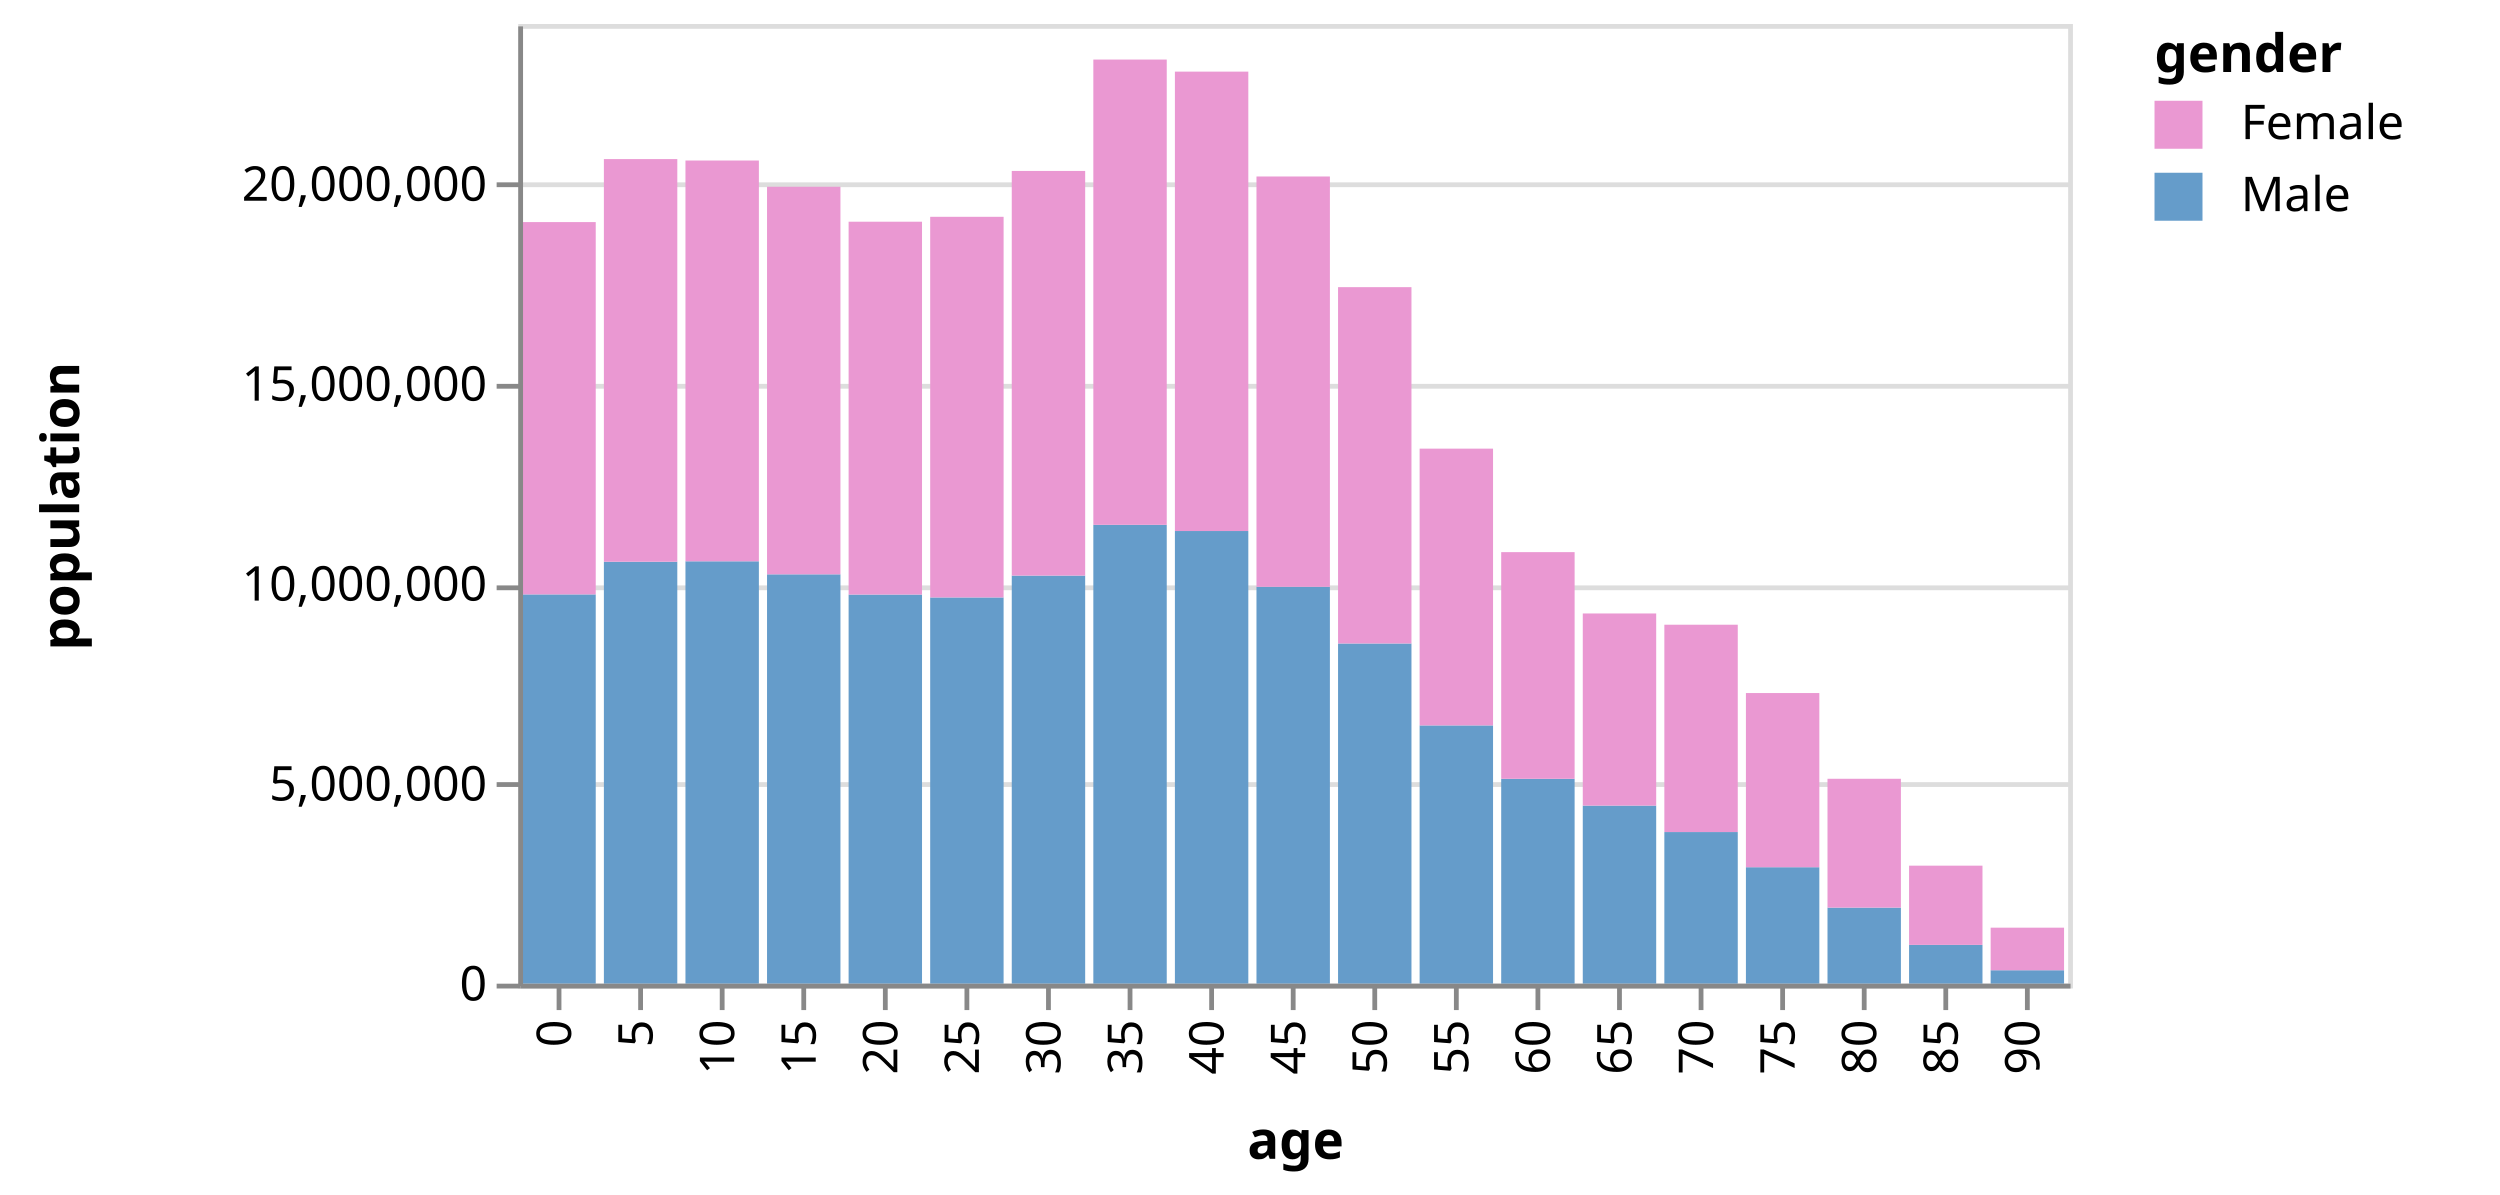
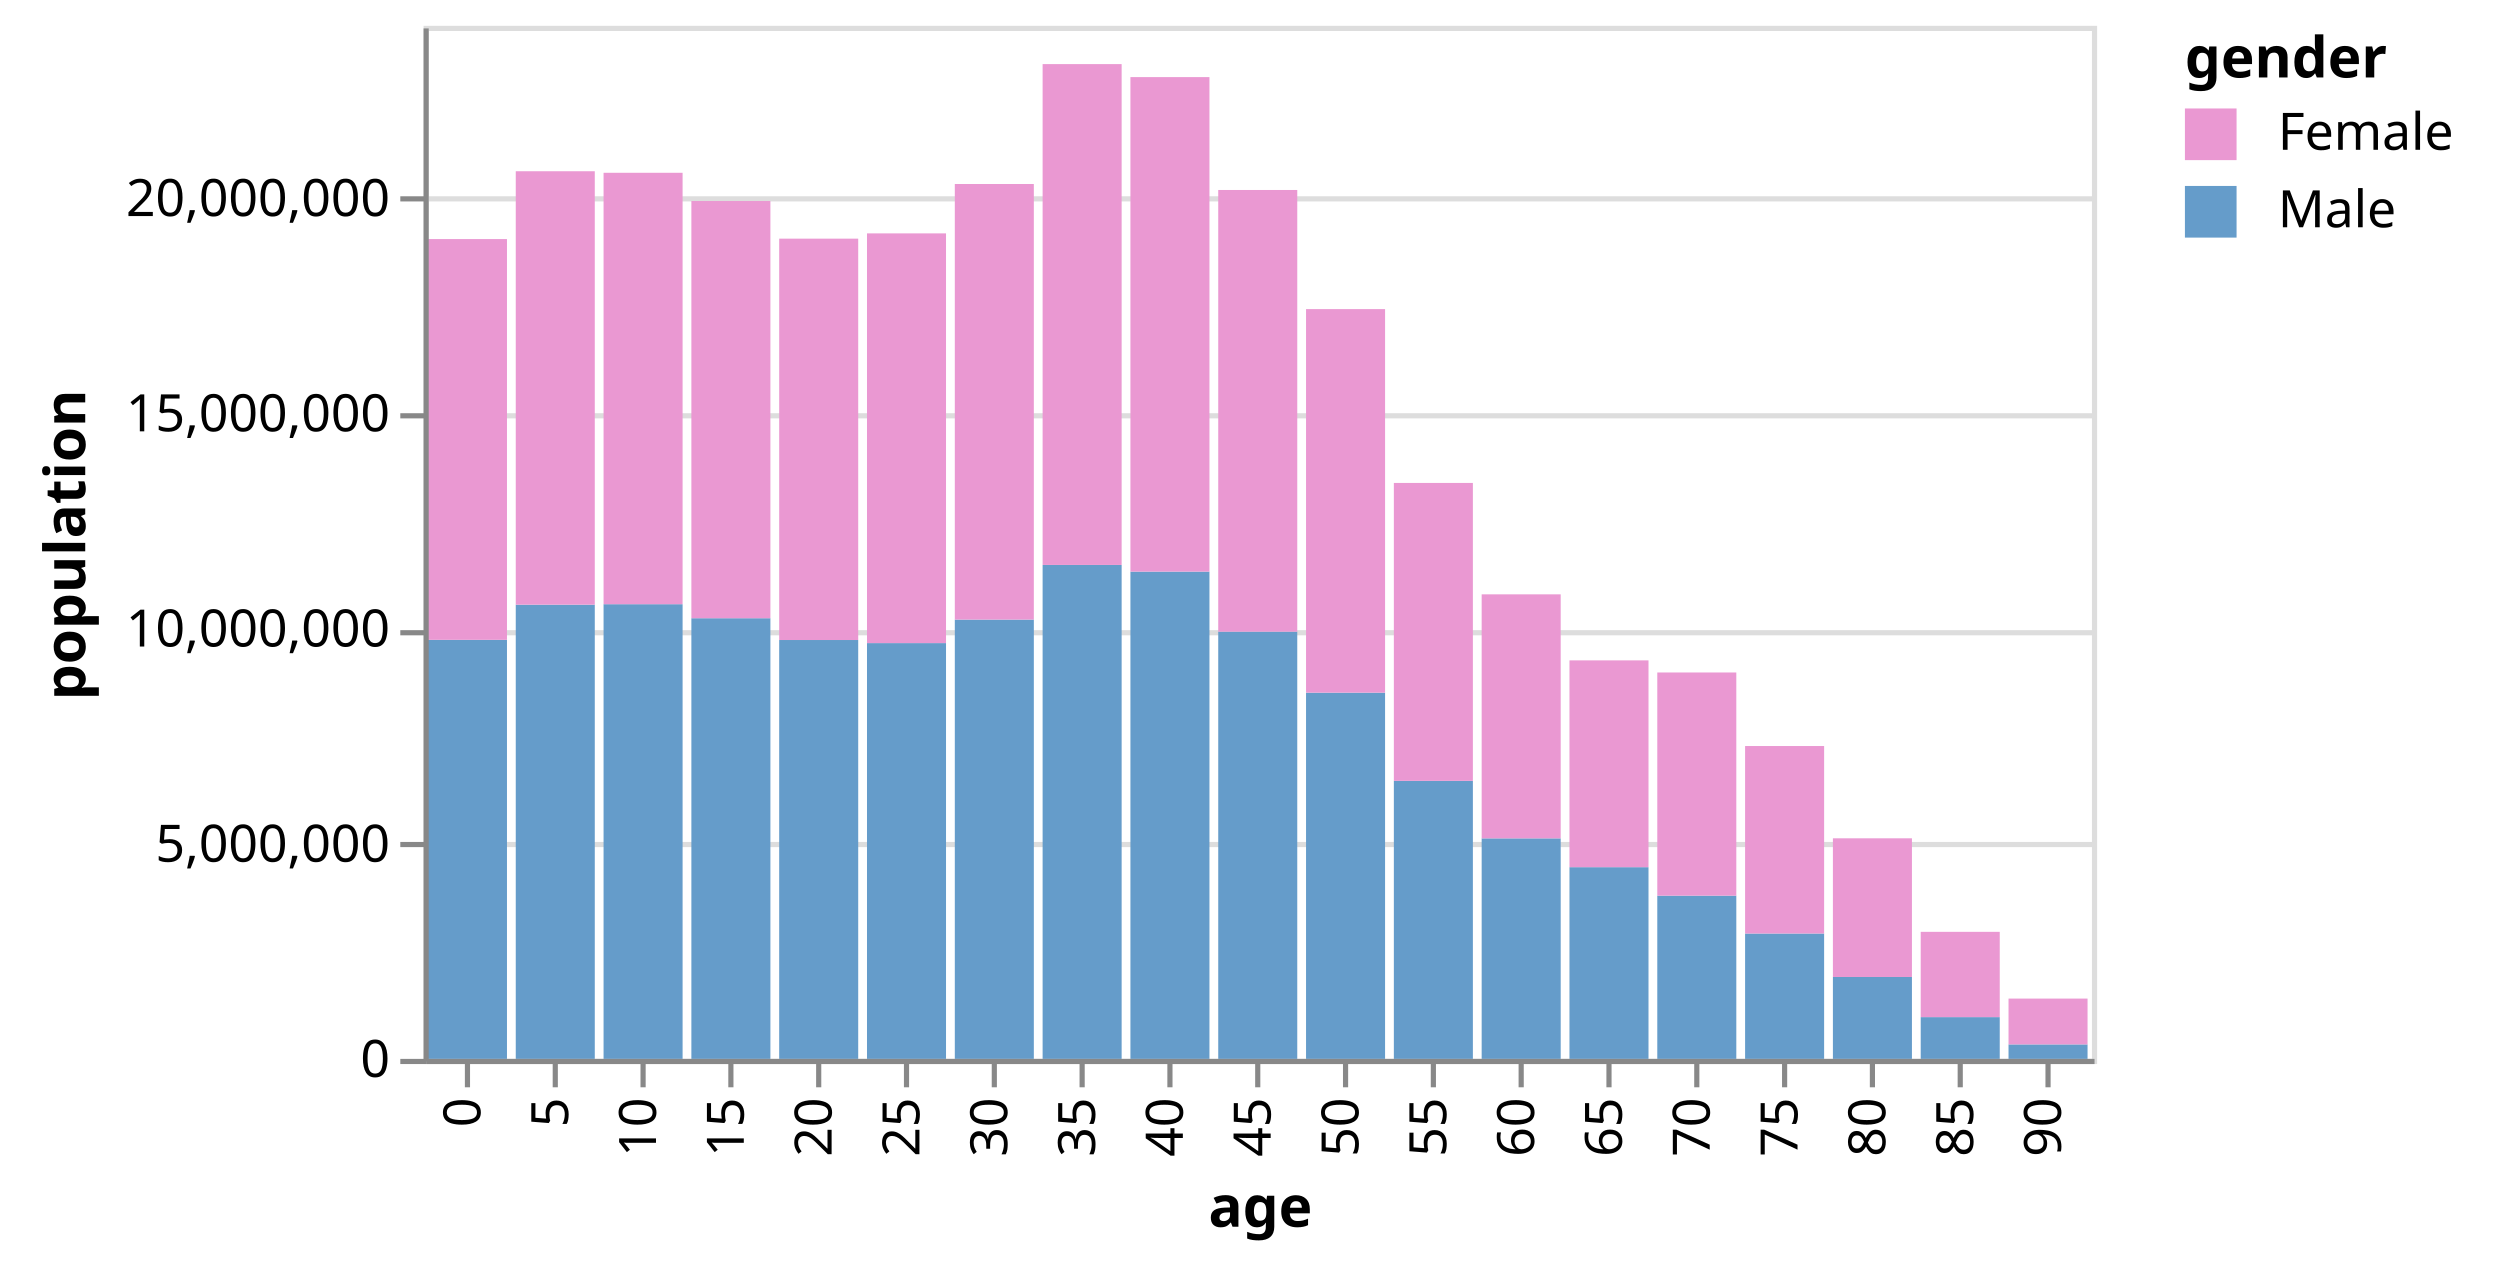
- <svg xmlns="http://www.w3.org/2000/svg" class="marks" width="521" height="249" viewBox="0 0 521 249" version="1.1">
-   <g transform="translate(108,5)">
+ <svg xmlns="http://www.w3.org/2000/svg" class="marks" width="484" height="245" viewBox="0 0 484 245" version="1.1">
+   <g transform="translate(82,5)">
    <g class="mark-group role-frame root">
      <g transform="translate(0,0)">
        <path class="background" d="M0.5,0.5h323v200h-323Z" style="fill: transparent; stroke: #ddd;" />
        <g>
          <g class="mark-group role-axis">
            <g transform="translate(0.5,0.5)">
              <path class="background" d="M0,0h0v0h0Z" style="pointer-events: none; fill: none;" />
              <g>
                <g class="mark-rule role-axis-grid" style="pointer-events: none;">
                  <line transform="translate(0,200)" x2="323" y2="0" style="fill: none; stroke: #ddd; stroke-width: 1; stroke-dasharray: ; opacity: 1;" />
                  <line transform="translate(0,158)" x2="323" y2="0" style="fill: none; stroke: #ddd; stroke-width: 1; stroke-dasharray: ; opacity: 1;" />
                  <line transform="translate(0,117)" x2="323" y2="0" style="fill: none; stroke: #ddd; stroke-width: 1; stroke-dasharray: ; opacity: 1;" />
                  <line transform="translate(0,75)" x2="323" y2="0" style="fill: none; stroke: #ddd; stroke-width: 1; stroke-dasharray: ; opacity: 1;" />
                  <line transform="translate(0,33)" x2="323" y2="0" style="fill: none; stroke: #ddd; stroke-width: 1; stroke-dasharray: ; opacity: 1;" />
                </g>
              </g>
            </g>
          </g>
          <g class="mark-rect role-mark marks">
            <path d="M0.85,118.872h15.3v81.128h-15.3Z" style="fill: #659CCA;" />
            <path d="M0.85,41.283h15.3v77.589h-15.3Z" style="fill: #EA98D2;" />
            <path d="M17.85,112.065h15.3v87.935h-15.3Z" style="fill: #659CCA;" />
            <path d="M17.85,28.152h15.3v83.913h-15.3Z" style="fill: #EA98D2;" />
            <path d="M34.85,111.973h15.3v88.027h-15.3Z" style="fill: #659CCA;" />
            <path d="M34.85,28.452h15.3v83.521h-15.3Z" style="fill: #EA98D2;" />
            <path d="M51.85,114.688h15.3v85.312h-15.3Z" style="fill: #659CCA;" />
            <path d="M51.85,33.916h15.3v80.772h-15.3Z" style="fill: #EA98D2;" />
            <path d="M68.85,118.906h15.3v81.094h-15.3Z" style="fill: #659CCA;" />
            <path d="M68.85,41.204h15.3v77.702h-15.3Z" style="fill: #EA98D2;" />
            <path d="M85.85,119.504h15.3v80.496h-15.3Z" style="fill: #659CCA;" />
            <path d="M85.85,40.183h15.3v79.321h-15.3Z" style="fill: #EA98D2;" />
            <path d="M102.85,114.951h15.3v85.049h-15.3Z" style="fill: #659CCA;" />
            <path d="M102.85,30.624h15.3v84.327h-15.3Z" style="fill: #EA98D2;" />
            <path d="M119.85,104.373h15.3v95.627h-15.3Z" style="fill: #659CCA;" />
            <path d="M119.85,7.41h15.3v96.964h-15.3Z" style="fill: #EA98D2;" />
            <path d="M136.85,105.665h15.3v94.335h-15.3Z" style="fill: #659CCA;" />
            <path d="M136.85,9.926h15.3v95.738h-15.3Z" style="fill: #EA98D2;" />
            <path d="M153.85,117.292h15.3v82.708h-15.3Z" style="fill: #659CCA;" />
            <path d="M153.85,31.781h15.3v85.51h-15.3Z" style="fill: #EA98D2;" />
            <path d="M170.85,129.101h15.3v70.899h-15.3Z" style="fill: #659CCA;" />
            <path d="M170.85,54.841h15.3v74.259h-15.3Z" style="fill: #EA98D2;" />
            <path d="M187.85,146.174h15.3v53.826h-15.3Z" style="fill: #659CCA;" />
            <path d="M187.85,88.497h15.3v57.677h-15.3Z" style="fill: #EA98D2;" />
            <path d="M204.85,157.305h15.3v42.695h-15.3Z" style="fill: #659CCA;" />
            <path d="M204.85,110.064h15.3v47.241h-15.3Z" style="fill: #EA98D2;" />
            <path d="M221.85,162.886h15.3v37.114h-15.3Z" style="fill: #659CCA;" />
            <path d="M221.85,122.847h15.3v40.04h-15.3Z" style="fill: #EA98D2;" />
            <path d="M238.85,168.399h15.3v31.601h-15.3Z" style="fill: #659CCA;" />
            <path d="M238.85,125.192h15.3v43.207h-15.3Z" style="fill: #EA98D2;" />
            <path d="M255.85,175.728h15.3v24.272h-15.3Z" style="fill: #659CCA;" />
            <path d="M255.85,139.431h15.3v36.297h-15.3Z" style="fill: #EA98D2;" />
            <path d="M272.85,184.145h15.3v15.855h-15.3Z" style="fill: #659CCA;" />
            <path d="M272.85,157.296h15.3v26.849h-15.3Z" style="fill: #EA98D2;" />
            <path d="M289.85,191.914h15.3v8.086h-15.3Z" style="fill: #659CCA;" />
            <path d="M289.85,175.404h15.3v16.51h-15.3Z" style="fill: #EA98D2;" />
            <path d="M306.85,197.197h15.3v2.803h-15.3Z" style="fill: #659CCA;" />
            <path d="M306.85,188.326h15.3v8.872h-15.3Z" style="fill: #EA98D2;" />
          </g>
          <g class="mark-group role-legend">
            <g transform="translate(341,0)">
-               <path class="background" d="M0,0h67v41h-67Z" style="pointer-events: none; fill: none;" />
+               <path class="background" d="M0,0h56v41h-56Z" style="pointer-events: none; fill: none;" />
              <g>
                <g class="mark-group role-legend-entry">
                  <g transform="translate(0,16)">
                    <path class="background" d="M0,0h0v0h0Z" style="pointer-events: none; fill: none;" />
                    <g>
                      <g class="mark-symbol role-legend-symbol" style="pointer-events: none;">
                        <path transform="translate(5,5)" d="M-5,-5h10v10h-10Z" style="fill: #EA98D2; stroke-width: 1.5; opacity: 1;" />
                        <path transform="translate(5,20)" d="M-5,-5h10v10h-10Z" style="fill: #659CCA; stroke-width: 1.5; opacity: 1;" />
                      </g>
                      <g class="mark-text role-legend-label" style="pointer-events: none;">
                        <text text-anchor="start" transform="translate(18,8)" style="font: 10px sans-serif; fill: #000; opacity: 1;">Female</text>
                        <text text-anchor="start" transform="translate(18,23)" style="font: 10px sans-serif; fill: #000; opacity: 1;">Male</text>
                      </g>
                    </g>
                  </g>
                </g>
                <g class="mark-text role-legend-title" style="pointer-events: none;">
                  <text text-anchor="start" transform="translate(0,10)" style="font: bold 11px sans-serif; fill: #000; opacity: 1;">gender</text>
                </g>
              </g>
            </g>
          </g>
          <g class="mark-group role-axis">
            <g transform="translate(0.5,200.5)">
              <path class="background" d="M0,0h0v0h0Z" style="pointer-events: none; fill: none;" />
              <g>
                <g class="mark-rule role-axis-tick" style="pointer-events: none;">
                  <line transform="translate(8,0)" x2="0" y2="5" style="fill: none; stroke: #888; stroke-width: 1; opacity: 1;" />
                  <line transform="translate(25,0)" x2="0" y2="5" style="fill: none; stroke: #888; stroke-width: 1; opacity: 1;" />
                  <line transform="translate(42,0)" x2="0" y2="5" style="fill: none; stroke: #888; stroke-width: 1; opacity: 1;" />
                  <line transform="translate(59,0)" x2="0" y2="5" style="fill: none; stroke: #888; stroke-width: 1; opacity: 1;" />
                  <line transform="translate(76,0)" x2="0" y2="5" style="fill: none; stroke: #888; stroke-width: 1; opacity: 1;" />
                  <line transform="translate(93,0)" x2="0" y2="5" style="fill: none; stroke: #888; stroke-width: 1; opacity: 1;" />
                  <line transform="translate(110,0)" x2="0" y2="5" style="fill: none; stroke: #888; stroke-width: 1; opacity: 1;" />
                  <line transform="translate(127,0)" x2="0" y2="5" style="fill: none; stroke: #888; stroke-width: 1; opacity: 1;" />
                  <line transform="translate(144,0)" x2="0" y2="5" style="fill: none; stroke: #888; stroke-width: 1; opacity: 1;" />
                  <line transform="translate(161,0)" x2="0" y2="5" style="fill: none; stroke: #888; stroke-width: 1; opacity: 1;" />
                  <line transform="translate(178,0)" x2="0" y2="5" style="fill: none; stroke: #888; stroke-width: 1; opacity: 1;" />
                  <line transform="translate(195,0)" x2="0" y2="5" style="fill: none; stroke: #888; stroke-width: 1; opacity: 1;" />
                  <line transform="translate(212,0)" x2="0" y2="5" style="fill: none; stroke: #888; stroke-width: 1; opacity: 1;" />
                  <line transform="translate(229,0)" x2="0" y2="5" style="fill: none; stroke: #888; stroke-width: 1; opacity: 1;" />
                  <line transform="translate(246,0)" x2="0" y2="5" style="fill: none; stroke: #888; stroke-width: 1; opacity: 1;" />
                  <line transform="translate(263,0)" x2="0" y2="5" style="fill: none; stroke: #888; stroke-width: 1; opacity: 1;" />
                  <line transform="translate(280,0)" x2="0" y2="5" style="fill: none; stroke: #888; stroke-width: 1; opacity: 1;" />
                  <line transform="translate(297,0)" x2="0" y2="5" style="fill: none; stroke: #888; stroke-width: 1; opacity: 1;" />
                  <line transform="translate(314,0)" x2="0" y2="5" style="fill: none; stroke: #888; stroke-width: 1; opacity: 1;" />
                </g>
                <g class="mark-text role-axis-label" style="pointer-events: none;">
                  <text text-anchor="end" transform="translate(7.5,7) rotate(270) translate(0,3)" style="font: 10px sans-serif; fill: #000; opacity: 1;">0</text>
                  <text text-anchor="end" transform="translate(24.5,7) rotate(270) translate(0,3)" style="font: 10px sans-serif; fill: #000; opacity: 1;">5</text>
                  <text text-anchor="end" transform="translate(41.5,7) rotate(270) translate(0,3)" style="font: 10px sans-serif; fill: #000; opacity: 1;">10</text>
                  <text text-anchor="end" transform="translate(58.5,7) rotate(270) translate(0,3)" style="font: 10px sans-serif; fill: #000; opacity: 1;">15</text>
                  <text text-anchor="end" transform="translate(75.5,7) rotate(270) translate(0,3)" style="font: 10px sans-serif; fill: #000; opacity: 1;">20</text>
                  <text text-anchor="end" transform="translate(92.5,7) rotate(270) translate(0,3)" style="font: 10px sans-serif; fill: #000; opacity: 1;">25</text>
                  <text text-anchor="end" transform="translate(109.5,7) rotate(270) translate(0,3)" style="font: 10px sans-serif; fill: #000; opacity: 1;">30</text>
                  <text text-anchor="end" transform="translate(126.5,7) rotate(270) translate(0,3)" style="font: 10px sans-serif; fill: #000; opacity: 1;">35</text>
                  <text text-anchor="end" transform="translate(143.5,7) rotate(270) translate(0,3)" style="font: 10px sans-serif; fill: #000; opacity: 1;">40</text>
                  <text text-anchor="end" transform="translate(160.5,7) rotate(270) translate(0,3)" style="font: 10px sans-serif; fill: #000; opacity: 1;">45</text>
                  <text text-anchor="end" transform="translate(177.5,7) rotate(270) translate(0,3)" style="font: 10px sans-serif; fill: #000; opacity: 1;">50</text>
                  <text text-anchor="end" transform="translate(194.5,7) rotate(270) translate(0,3)" style="font: 10px sans-serif; fill: #000; opacity: 1;">55</text>
                  <text text-anchor="end" transform="translate(211.5,7) rotate(270) translate(0,3)" style="font: 10px sans-serif; fill: #000; opacity: 1;">60</text>
                  <text text-anchor="end" transform="translate(228.5,7) rotate(270) translate(0,3)" style="font: 10px sans-serif; fill: #000; opacity: 1;">65</text>
                  <text text-anchor="end" transform="translate(245.5,7) rotate(270) translate(0,3)" style="font: 10px sans-serif; fill: #000; opacity: 1;">70</text>
                  <text text-anchor="end" transform="translate(262.5,7) rotate(270) translate(0,3)" style="font: 10px sans-serif; fill: #000; opacity: 1;">75</text>
                  <text text-anchor="end" transform="translate(279.5,7) rotate(270) translate(0,3)" style="font: 10px sans-serif; fill: #000; opacity: 1;">80</text>
                  <text text-anchor="end" transform="translate(296.5,7) rotate(270) translate(0,3)" style="font: 10px sans-serif; fill: #000; opacity: 1;">85</text>
                  <text text-anchor="end" transform="translate(313.5,7) rotate(270) translate(0,3)" style="font: 10px sans-serif; fill: #000; opacity: 1;">90</text>
                </g>
                <g class="mark-rule role-axis-domain" style="pointer-events: none;">
                  <line transform="translate(0,0)" x2="323" y2="0" style="fill: none; stroke: #888; stroke-width: 1; opacity: 1;" />
                </g>
                <g class="mark-text role-axis-title" style="pointer-events: none;">
-                   <text text-anchor="middle" transform="translate(161.5,36)" style="font: bold 11px sans-serif; fill: #000; opacity: 1;">age</text>
+                   <text text-anchor="middle" transform="translate(161.5,32)" style="font: bold 11px sans-serif; fill: #000; opacity: 1;">age</text>
                </g>
              </g>
            </g>
          </g>
          <g class="mark-group role-axis">
            <g transform="translate(0.5,0.5)">
              <path class="background" d="M0,0h0v0h0Z" style="pointer-events: none; fill: none;" />
              <g>
                <g class="mark-rule role-axis-tick" style="pointer-events: none;">
                  <line transform="translate(0,200)" x2="-5" y2="0" style="fill: none; stroke: #888; stroke-width: 1; opacity: 1;" />
                  <line transform="translate(0,158)" x2="-5" y2="0" style="fill: none; stroke: #888; stroke-width: 1; opacity: 1;" />
                  <line transform="translate(0,117)" x2="-5" y2="0" style="fill: none; stroke: #888; stroke-width: 1; opacity: 1;" />
                  <line transform="translate(0,75)" x2="-5" y2="0" style="fill: none; stroke: #888; stroke-width: 1; opacity: 1;" />
                  <line transform="translate(0,33)" x2="-5" y2="0" style="fill: none; stroke: #888; stroke-width: 1; opacity: 1;" />
                </g>
                <g class="mark-text role-axis-label" style="pointer-events: none;">
                  <text text-anchor="end" transform="translate(-7,203)" style="font: 10px sans-serif; fill: #000; opacity: 1;">0</text>
                  <text text-anchor="end" transform="translate(-7,161.3333)" style="font: 10px sans-serif; fill: #000; opacity: 1;">5,000,000</text>
                  <text text-anchor="end" transform="translate(-7,119.6667)" style="font: 10px sans-serif; fill: #000; opacity: 1;">10,000,000</text>
                  <text text-anchor="end" transform="translate(-7,78)" style="font: 10px sans-serif; fill: #000; opacity: 1;">15,000,000</text>
                  <text text-anchor="end" transform="translate(-7,36.33333)" style="font: 10px sans-serif; fill: #000; opacity: 1;">20,000,000</text>
                </g>
                <g class="mark-rule role-axis-domain" style="pointer-events: none;">
                  <line transform="translate(0,200)" x2="0" y2="-200" style="fill: none; stroke: #888; stroke-width: 1; opacity: 1;" />
                </g>
                <g class="mark-text role-axis-title" style="pointer-events: none;">
-                   <text text-anchor="middle" transform="translate(-90,100) rotate(-90) translate(0,-2)" style="font: bold 11px sans-serif; fill: #000; opacity: 1;">population</text>
+                   <text text-anchor="middle" transform="translate(-64,100) rotate(-90) translate(0,-2)" style="font: bold 11px sans-serif; fill: #000; opacity: 1;">population</text>
                </g>
              </g>
            </g>
          </g>
        </g>
      </g>
    </g>
  </g>
</svg>
